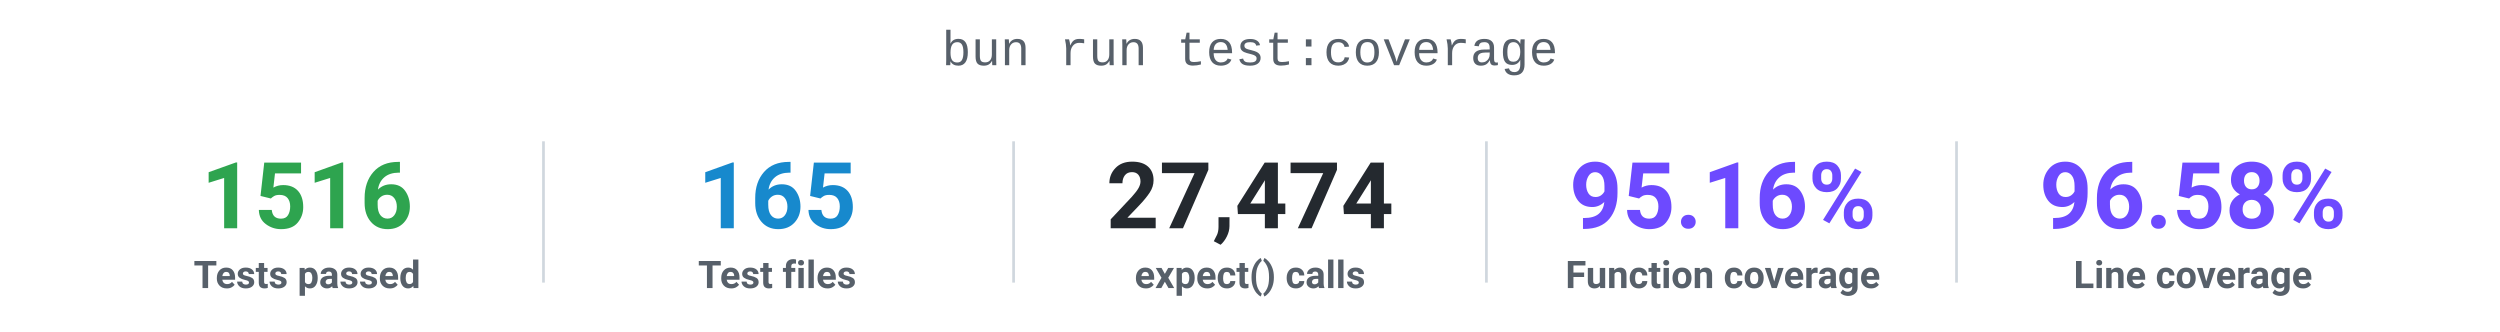
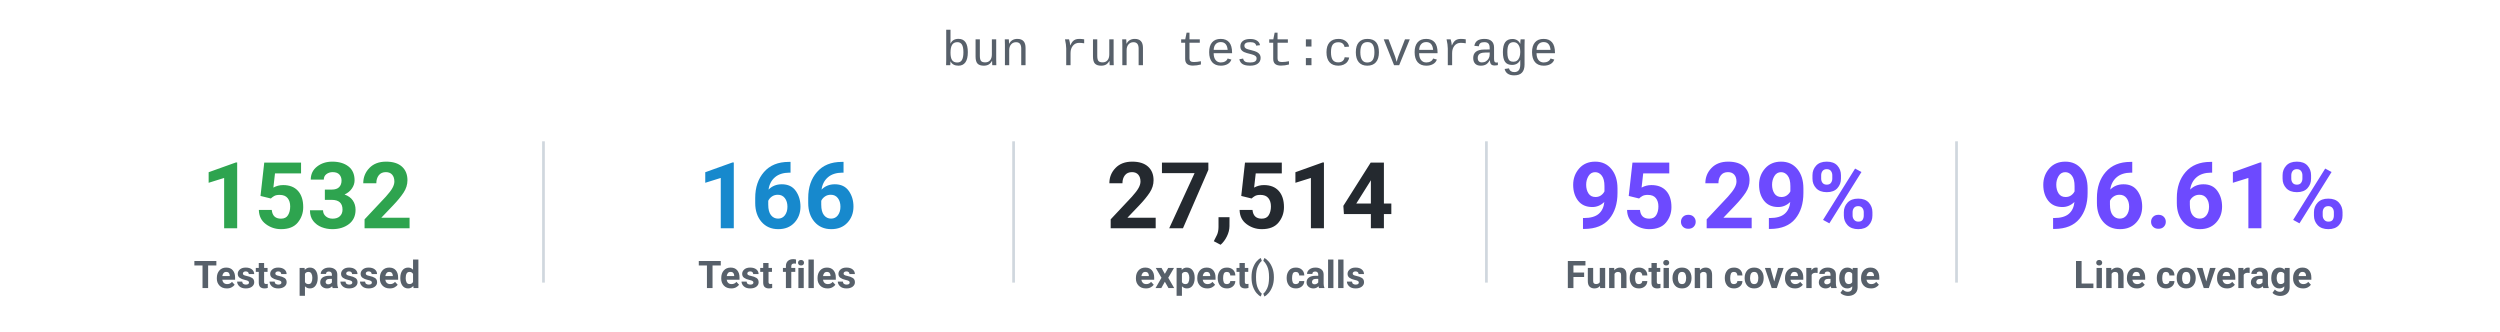
- <svg xmlns="http://www.w3.org/2000/svg" viewBox="0 0 920 122" width="920" height="122" role="img" aria-label="bun run test:coverage — 1516 tests passed, 165 test files, 27,474 expect() calls, 95.16% function coverage, 96.58% line coverage">
+ <svg xmlns="http://www.w3.org/2000/svg" viewBox="0 0 920 122" width="920" height="122" role="img" aria-label="bun run test:coverage — 1532 tests passed, 166 test files, 27,514 expect() calls, 95.29% function coverage, 96.61% line coverage">
  <style>
    .cmd { font-family: ui-monospace, SFMono-Regular, 'SF Mono', Menlo, Consolas, 'Liberation Mono', monospace; font-weight: 500; font-size: 18px; }
    .val { font-family: system-ui, -apple-system, BlinkMacSystemFont, 'Segoe UI', Roboto, sans-serif; font-weight: 700; font-size: 34px; }
    .lbl { font-family: system-ui, -apple-system, BlinkMacSystemFont, 'Segoe UI', Roboto, sans-serif; font-weight: 600; font-size: 14px; }
  </style>
  <text x="460" y="24" text-anchor="middle" class="cmd" fill="#57606a">bun run test:coverage</text>
  <line x1="200" y1="52" x2="200" y2="104" stroke="#d0d7de" stroke-width="1" />
  <line x1="373" y1="52" x2="373" y2="104" stroke="#d0d7de" stroke-width="1" />
  <line x1="547" y1="52" x2="547" y2="104" stroke="#d0d7de" stroke-width="1" />
  <line x1="720" y1="52" x2="720" y2="104" stroke="#d0d7de" stroke-width="1" />
-   <text x="113" y="84" text-anchor="middle" class="val" fill="#2ea44f">1516</text>
+   <text x="113" y="84" text-anchor="middle" class="val" fill="#2ea44f">1532</text>
  <text x="113" y="106" text-anchor="middle" class="lbl" fill="#57606a">Tests passed</text>
-   <text x="286" y="84" text-anchor="middle" class="val" fill="#1789cd">165</text>
+   <text x="286" y="84" text-anchor="middle" class="val" fill="#1789cd">166</text>
  <text x="286" y="106" text-anchor="middle" class="lbl" fill="#57606a">Test files</text>
-   <text x="460" y="84" text-anchor="middle" class="val" fill="#24292f">27,474</text>
+   <text x="460" y="84" text-anchor="middle" class="val" fill="#24292f">27,514</text>
  <text x="460" y="106" text-anchor="middle" class="lbl" fill="#57606a">expect() calls</text>
-   <text x="634" y="84" text-anchor="middle" class="val" fill="#6d4aff">95.16%</text>
+   <text x="634" y="84" text-anchor="middle" class="val" fill="#6d4aff">95.29%</text>
  <text x="634" y="106" text-anchor="middle" class="lbl" fill="#57606a">Function coverage</text>
-   <text x="807" y="84" text-anchor="middle" class="val" fill="#6d4aff">96.58%</text>
+   <text x="807" y="84" text-anchor="middle" class="val" fill="#6d4aff">96.61%</text>
  <text x="807" y="106" text-anchor="middle" class="lbl" fill="#57606a">Line coverage</text>
</svg>
